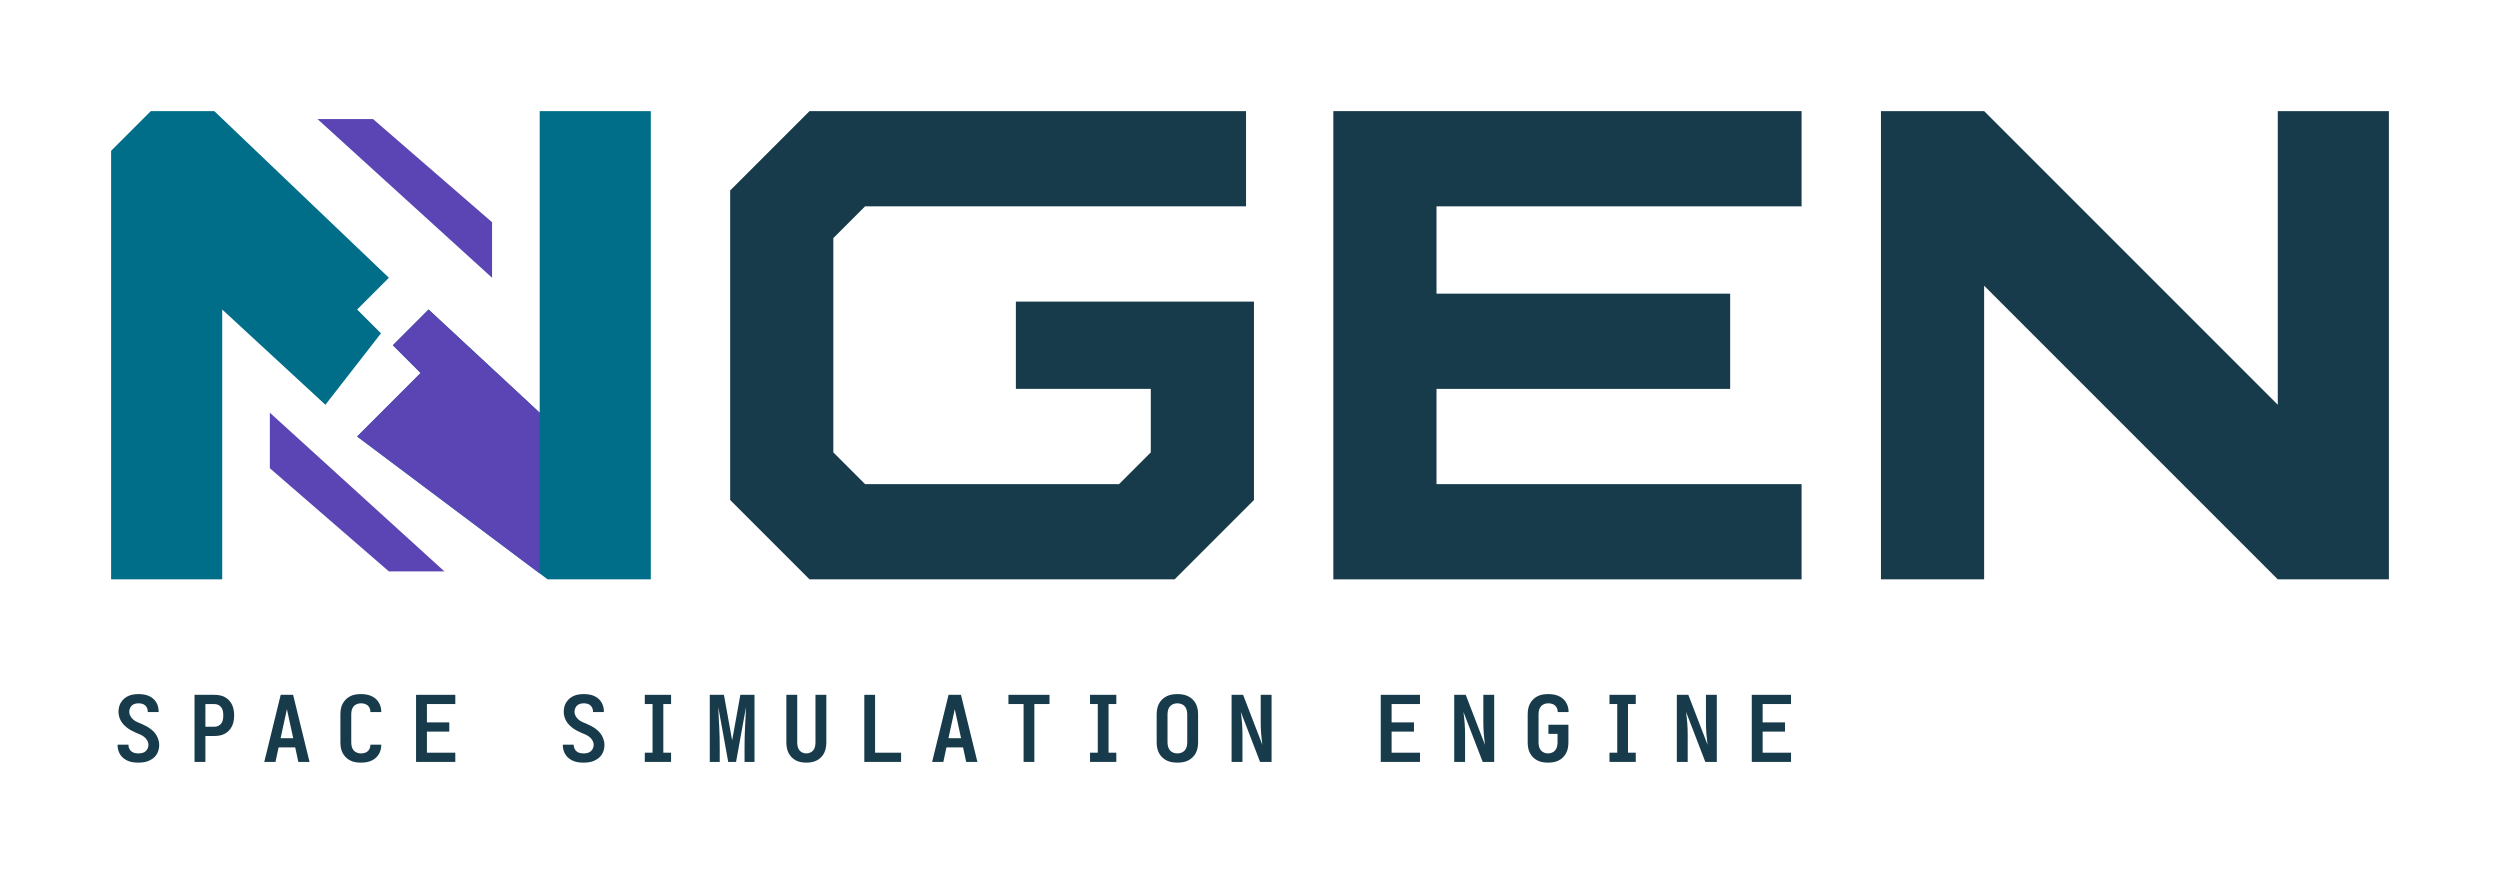
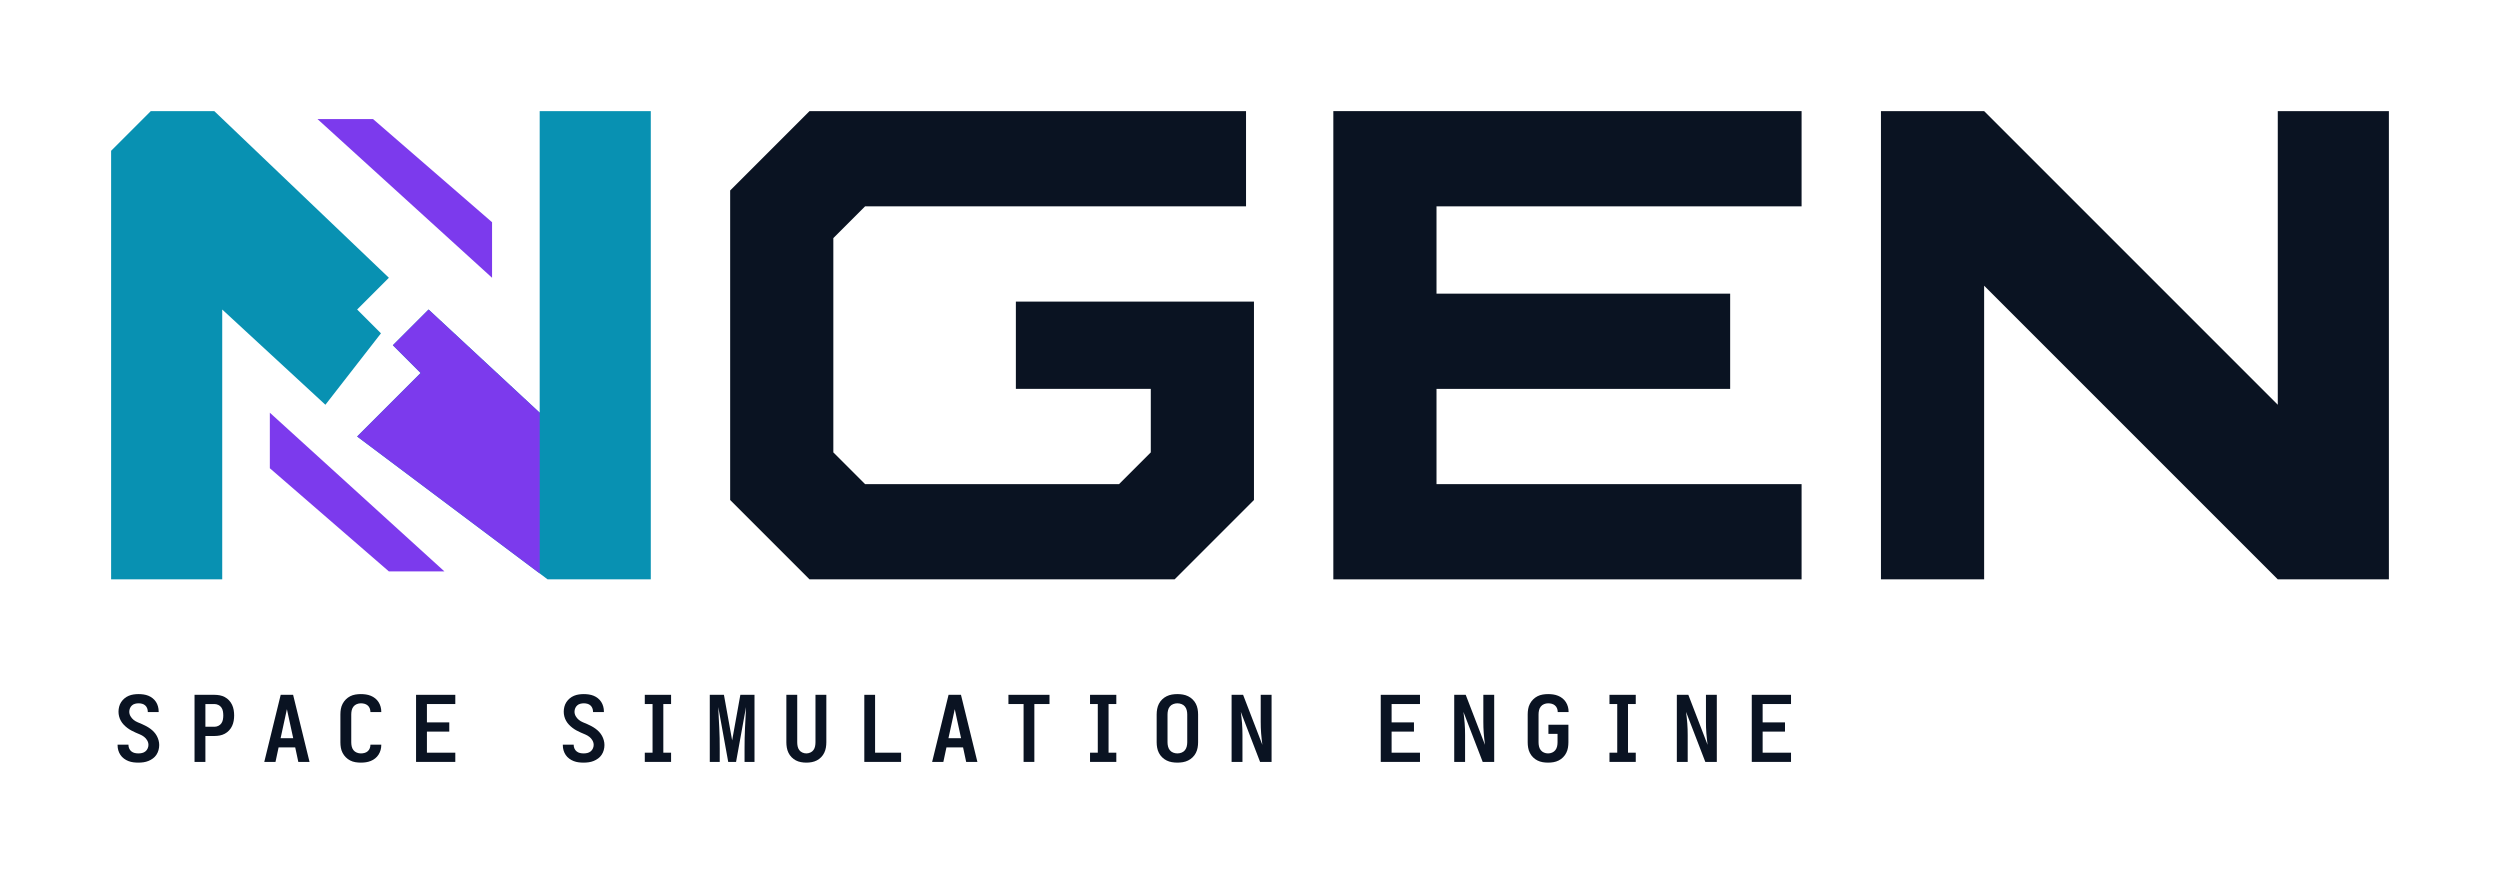
<svg xmlns="http://www.w3.org/2000/svg" viewBox="-14 -14 315 111" width="315" height="111" role="img" aria-labelledby="title">
  <g transform="translate(0 -23.5)">
    <g transform="translate(0 23.5)">
-       <path d="M0 59V5L5 0H13L35 21L31 25L34 28L27 37L14 25V59ZM40 25L54 38V0H68V59H55L31 41L39 33L35.5 29.5Z" fill="#006D89" />
-       <path d="M40 25L54 38V58.25L31 41L39 33L35.5 29.5ZM20 38L42 58H35L20 45Z" fill="#5B45B4" />
+       <path d="M0 59V5L5 0H13L35 21L31 25L34 28L27 37L14 25V59ZM40 25L54 38V0H68V59H55L31 41L39 33L35.5 29.5Z" fill="#0891B2" />
+       <path d="M40 25L54 38V58.25L31 41L39 33L35.5 29.5ZM20 38L42 58H35L20 45Z" fill="#7C3AED" />
      <g transform="rotate(180 34 29.5)">
-         <path d="M20 38L42 58H35L20 45Z" fill="#5B45B4" />
+         <path d="M20 38L42 58H35L20 45Z" fill="#7C3AED" />
      </g>
      <g transform="translate(78 0)">
-         <path d="M10 0H65V12H17L13 16V43L17 47H49L53 43V35H36V24H66V49L56 59H10L0 49V10Z" fill="#173B4B" />
+         <path d="M10 0H65V12H17L13 16V43L17 47H49L53 43V35H36V24H66V49L56 59H10L0 49V10Z" fill="#0A1322" />
      </g>
      <g transform="translate(154 0)">
-         <path d="M0 0H59V12H13V23H50V35H13V47H59V59H0Z" fill="#173B4B" />
+         <path d="M0 0H59V12H13V23H50V35H13V47H59V59H0Z" fill="#0A1322" />
      </g>
      <g transform="translate(223 0)">
-         <path d="M0 0H13L50 37V0H64V59H50L13 22V59H0Z" fill="#173B4B" />
+         <path d="M0 0H13L50 37V0H64V59H50L13 22V59H0Z" fill="#0A1322" />
      </g>
    </g>
  </g>
  <g transform="translate(0 82) scale(0.0115 -0.0115)">
-     <path d="M299 -8Q271 -8 243.5 -4.5Q216 -1 190.0 9.0Q164 19 141.0 36.0Q118 53 102.5 76.0Q87 99 79.0 126.0Q71 153 71 181V189H190V185Q190 165 198.5 146.0Q207 127 223.0 114.5Q239 102 259.0 97.5Q279 93 299 93Q319 93 339.0 97.5Q359 102 375.0 114.5Q391 127 400.0 146.5Q409 166 409 186Q409 212 395.5 235.5Q382 259 361.0 275.0Q340 291 316.0 301.0Q292 311 268.0 321.5Q244 332 221.0 344.5Q198 357 177.0 373.0Q156 389 138.0 408.0Q120 427 107.0 450.0Q94 473 87.5 498.5Q81 524 81 550Q81 578 88.0 605.0Q95 632 110.0 655.0Q125 678 146.5 696.0Q168 714 193.5 724.5Q219 735 246.0 739.0Q273 743 301 743Q328 743 355.5 739.0Q383 735 408.0 725.0Q433 715 455.0 697.5Q477 680 491.5 657.5Q506 635 513.5 608.0Q521 581 521 554V546H402V550Q402 569 395.0 587.5Q388 606 373.5 619.0Q359 632 339.5 637.0Q320 642 301 642Q282 642 262.5 637.0Q243 632 228.5 619.0Q214 606 206.5 587.5Q199 569 199 550Q199 524 212.5 500.5Q226 477 246.5 460.5Q267 444 291.5 434.0Q316 424 340.0 413.5Q364 403 387.0 390.5Q410 378 431.0 362.5Q452 347 470.0 327.5Q488 308 500.5 285.0Q513 262 520.0 236.5Q527 211 527 185Q527 157 519.5 129.5Q512 102 496.5 78.5Q481 55 458.0 38.0Q435 21 409.0 10.5Q383 0 355.0 -4.0Q327 -8 299 -8Z" fill="#173B4B" />
+     <path d="M299 -8Q271 -8 243.5 -4.5Q216 -1 190.0 9.0Q164 19 141.0 36.0Q118 53 102.5 76.0Q87 99 79.0 126.0Q71 153 71 181V189H190V185Q190 165 198.5 146.0Q207 127 223.0 114.5Q239 102 259.0 97.5Q279 93 299 93Q319 93 339.0 97.5Q359 102 375.0 114.5Q391 127 400.0 146.5Q409 166 409 186Q409 212 395.5 235.5Q382 259 361.0 275.0Q340 291 316.0 301.0Q292 311 268.0 321.5Q244 332 221.0 344.5Q198 357 177.0 373.0Q156 389 138.0 408.0Q120 427 107.0 450.0Q94 473 87.5 498.5Q81 524 81 550Q81 578 88.0 605.0Q95 632 110.0 655.0Q125 678 146.5 696.0Q168 714 193.5 724.5Q219 735 246.0 739.0Q273 743 301 743Q328 743 355.5 739.0Q383 735 408.0 725.0Q433 715 455.0 697.5Q477 680 491.5 657.5Q506 635 513.5 608.0Q521 581 521 554V546H402V550Q402 569 395.0 587.5Q388 606 373.5 619.0Q359 632 339.5 637.0Q320 642 301 642Q282 642 262.5 637.0Q243 632 228.5 619.0Q214 606 206.5 587.5Q199 569 199 550Q199 524 212.5 500.5Q226 477 246.5 460.5Q267 444 291.5 434.0Q316 424 340.0 413.5Q364 403 387.0 390.5Q410 378 431.0 362.5Q452 347 470.0 327.5Q488 308 500.5 285.0Q513 262 520.0 236.5Q527 211 527 185Q527 157 519.5 129.5Q512 102 496.5 78.5Q481 55 458.0 38.0Q435 21 409.0 10.5Q383 0 355.0 -4.0Q327 -8 299 -8Z" fill="#0A1322" />
  </g>
  <g transform="translate(9.35 82) scale(0.0115 -0.0115)">
-     <path d="M101 0V735H319Q349 735 378.0 729.5Q407 724 433.0 710.0Q459 696 479.5 674.0Q500 652 512.5 625.0Q525 598 530.0 568.5Q535 539 535 509Q535 480 530.0 450.5Q525 421 512.5 394.0Q500 367 479.5 345.0Q459 323 433.0 309.0Q407 295 378.0 289.5Q349 284 319 284H220V0ZM220 385H319Q341 385 362.0 395.0Q383 405 395.5 423.5Q408 442 412.0 464.5Q416 487 416 509Q416 532 412.0 554.5Q408 577 395.5 595.5Q383 614 362.0 624.0Q341 634 319 634H220Z" fill="#173B4B" />
+     <path d="M101 0V735H319Q349 735 378.0 729.5Q407 724 433.0 710.0Q459 696 479.5 674.0Q500 652 512.5 625.0Q525 598 530.0 568.5Q535 539 535 509Q535 480 530.0 450.5Q525 421 512.5 394.0Q500 367 479.5 345.0Q459 323 433.0 309.0Q407 295 378.0 289.5Q349 284 319 284H220V0ZM220 385H319Q341 385 362.0 395.0Q383 405 395.5 423.5Q408 442 412.0 464.5Q416 487 416 509Q416 532 412.0 554.5Q408 577 395.5 595.5Q383 614 362.0 624.0Q341 634 319 634H220Z" fill="#0A1322" />
  </g>
  <g transform="translate(18.7 82) scale(0.0115 -0.0115)">
-     <path d="M52 0 232 735H368L548 0H425L391 159H209L175 0ZM231 260H369L319 490Q314 512 309.5 534.0Q305 556 300 578Q295 556 290.5 534.0Q286 512 281 490Z" fill="#173B4B" />
+     <path d="M52 0 232 735H368L548 0H425L391 159H209L175 0ZM231 260H369L319 490Q314 512 309.5 534.0Q305 556 300 578Q295 556 290.5 534.0Q286 512 281 490Z" fill="#0A1322" />
  </g>
  <g transform="translate(28.05 82) scale(0.0115 -0.0115)">
-     <path d="M297 -8Q267 -8 237.0 -3.0Q207 2 180.5 15.5Q154 29 132.5 50.5Q111 72 97.0 99.0Q83 126 78.0 155.5Q73 185 73 215V520Q73 550 78.0 579.5Q83 609 97.0 636.0Q111 663 132.5 684.5Q154 706 180.5 719.5Q207 733 237.0 738.0Q267 743 297 743Q325 743 352.5 739.0Q380 735 406.0 724.5Q432 714 454.0 696.5Q476 679 491.0 655.5Q506 632 513.5 605.0Q521 578 521 550V546H402V548Q402 568 394.5 587.0Q387 606 371.5 619.0Q356 632 336.5 637.0Q317 642 297 642Q274 642 252.0 633.0Q230 624 216.0 606.0Q202 588 197.0 565.5Q192 543 192 520V215Q192 192 197.0 169.5Q202 147 216.0 129.0Q230 111 252.0 102.0Q274 93 297 93Q317 93 336.5 98.0Q356 103 371.5 116.0Q387 129 394.5 148.0Q402 167 402 187V189H521V185Q521 157 513.5 130.0Q506 103 491.0 79.5Q476 56 454.0 38.5Q432 21 406.0 10.5Q380 0 352.5 -4.0Q325 -8 297 -8Z" fill="#173B4B" />
+     <path d="M297 -8Q267 -8 237.0 -3.0Q207 2 180.5 15.5Q154 29 132.5 50.5Q111 72 97.0 99.0Q83 126 78.0 155.5Q73 185 73 215V520Q73 550 78.0 579.5Q83 609 97.0 636.0Q111 663 132.5 684.5Q154 706 180.5 719.5Q207 733 237.0 738.0Q267 743 297 743Q325 743 352.5 739.0Q380 735 406.0 724.5Q432 714 454.0 696.5Q476 679 491.0 655.5Q506 632 513.5 605.0Q521 578 521 550V546H402V548Q402 568 394.5 587.0Q387 606 371.5 619.0Q356 632 336.5 637.0Q317 642 297 642Q274 642 252.0 633.0Q230 624 216.0 606.0Q202 588 197.0 565.5Q192 543 192 520V215Q192 192 197.0 169.5Q202 147 216.0 129.0Q230 111 252.0 102.0Q274 93 297 93Q317 93 336.5 98.0Q356 103 371.5 116.0Q387 129 394.5 148.0Q402 167 402 187V189H521V185Q521 157 513.5 130.0Q506 103 491.0 79.5Q476 56 454.0 38.5Q432 21 406.0 10.5Q380 0 352.5 -4.0Q325 -8 297 -8Z" fill="#0A1322" />
  </g>
  <g transform="translate(37.4 82) scale(0.0115 -0.0115)">
-     <path d="M89 0V735H519V634H208V433H453V332H208V101H519V0Z" fill="#173B4B" />
+     <path d="M89 0V735H519V634H208V433H453V332H208V101H519V0Z" fill="#0A1322" />
  </g>
  <g transform="translate(56.1 82) scale(0.0115 -0.0115)">
-     <path d="M299 -8Q271 -8 243.5 -4.5Q216 -1 190.0 9.0Q164 19 141.0 36.0Q118 53 102.5 76.0Q87 99 79.0 126.0Q71 153 71 181V189H190V185Q190 165 198.5 146.0Q207 127 223.0 114.5Q239 102 259.0 97.5Q279 93 299 93Q319 93 339.0 97.5Q359 102 375.0 114.5Q391 127 400.0 146.5Q409 166 409 186Q409 212 395.5 235.5Q382 259 361.0 275.0Q340 291 316.0 301.0Q292 311 268.0 321.5Q244 332 221.0 344.5Q198 357 177.0 373.0Q156 389 138.0 408.0Q120 427 107.0 450.0Q94 473 87.5 498.5Q81 524 81 550Q81 578 88.0 605.0Q95 632 110.0 655.0Q125 678 146.5 696.0Q168 714 193.5 724.5Q219 735 246.0 739.0Q273 743 301 743Q328 743 355.5 739.0Q383 735 408.0 725.0Q433 715 455.0 697.5Q477 680 491.5 657.5Q506 635 513.5 608.0Q521 581 521 554V546H402V550Q402 569 395.0 587.5Q388 606 373.5 619.0Q359 632 339.5 637.0Q320 642 301 642Q282 642 262.5 637.0Q243 632 228.5 619.0Q214 606 206.5 587.5Q199 569 199 550Q199 524 212.5 500.5Q226 477 246.5 460.5Q267 444 291.5 434.0Q316 424 340.0 413.5Q364 403 387.0 390.5Q410 378 431.0 362.5Q452 347 470.0 327.5Q488 308 500.5 285.0Q513 262 520.0 236.5Q527 211 527 185Q527 157 519.5 129.5Q512 102 496.5 78.5Q481 55 458.0 38.0Q435 21 409.0 10.5Q383 0 355.0 -4.0Q327 -8 299 -8Z" fill="#173B4B" />
+     <path d="M299 -8Q271 -8 243.5 -4.5Q216 -1 190.0 9.0Q164 19 141.0 36.0Q118 53 102.5 76.0Q87 99 79.0 126.0Q71 153 71 181V189H190V185Q190 165 198.5 146.0Q207 127 223.0 114.5Q239 102 259.0 97.5Q279 93 299 93Q319 93 339.0 97.5Q359 102 375.0 114.5Q391 127 400.0 146.5Q409 166 409 186Q409 212 395.5 235.5Q382 259 361.0 275.0Q340 291 316.0 301.0Q292 311 268.0 321.5Q244 332 221.0 344.5Q198 357 177.0 373.0Q156 389 138.0 408.0Q120 427 107.0 450.0Q94 473 87.5 498.5Q81 524 81 550Q81 578 88.0 605.0Q95 632 110.0 655.0Q125 678 146.5 696.0Q168 714 193.5 724.5Q219 735 246.0 739.0Q273 743 301 743Q328 743 355.5 739.0Q383 735 408.0 725.0Q433 715 455.0 697.5Q477 680 491.5 657.5Q506 635 513.5 608.0Q521 581 521 554V546H402V550Q402 569 395.0 587.5Q388 606 373.5 619.0Q359 632 339.5 637.0Q320 642 301 642Q282 642 262.5 637.0Q243 632 228.5 619.0Q214 606 206.5 587.5Q199 569 199 550Q199 524 212.5 500.5Q226 477 246.5 460.5Q267 444 291.5 434.0Q316 424 340.0 413.5Q364 403 387.0 390.5Q410 378 431.0 362.5Q452 347 470.0 327.5Q488 308 500.5 285.0Q513 262 520.0 236.5Q527 211 527 185Q527 157 519.5 129.5Q512 102 496.5 78.5Q481 55 458.0 38.0Q435 21 409.0 10.5Q383 0 355.0 -4.0Q327 -8 299 -8Z" fill="#0A1322" />
  </g>
  <g transform="translate(65.45 82) scale(0.0115 -0.0115)">
-     <path d="M156 0V101H241V634H156V735H444V634H359V101H444V0Z" fill="#173B4B" />
+     <path d="M156 0V101H241V634H156V735H444V634H359V101H444V0Z" fill="#0A1322" />
  </g>
  <g transform="translate(74.8 82) scale(0.0115 -0.0115)">
-     <path d="M55 0V735H210L300 236L390 735H545V0H436V147Q436 204 437.0 260.5Q438 317 441.0 374.0Q444 431 447.0 487.5Q450 544 452 601L343 0H257L148 601Q150 544 153.0 487.5Q156 431 159.0 374.0Q162 317 163.0 260.5Q164 204 164 147V0Z" fill="#173B4B" />
+     <path d="M55 0V735H210L300 236L390 735H545V0H436V147Q436 204 437.0 260.5Q438 317 441.0 374.0Q444 431 447.0 487.5Q450 544 452 601L343 0H257L148 601Q150 544 153.0 487.5Q156 431 159.0 374.0Q162 317 163.0 260.5Q164 204 164 147V0Z" fill="#0A1322" />
  </g>
  <g transform="translate(84.15 82) scale(0.0115 -0.0115)">
-     <path d="M300 -8Q270 -8 240.5 -2.5Q211 3 185.0 16.5Q159 30 138.0 51.5Q117 73 104.0 100.0Q91 127 86.0 156.5Q81 186 81 215V735H200V215Q200 193 204.5 170.5Q209 148 222.0 130.0Q235 112 256.5 102.5Q278 93 300 93Q322 93 343.5 102.5Q365 112 378.0 130.0Q391 148 395.5 170.5Q400 193 400 215V735H519V215Q519 186 514.0 156.5Q509 127 496.0 100.0Q483 73 462.0 51.5Q441 30 415.0 16.5Q389 3 359.5 -2.5Q330 -8 300 -8Z" fill="#173B4B" />
+     <path d="M300 -8Q270 -8 240.5 -2.5Q211 3 185.0 16.5Q159 30 138.0 51.5Q117 73 104.0 100.0Q91 127 86.0 156.5Q81 186 81 215V735H200V215Q200 193 204.5 170.5Q209 148 222.0 130.0Q235 112 256.5 102.5Q278 93 300 93Q322 93 343.5 102.5Q365 112 378.0 130.0Q391 148 395.5 170.5Q400 193 400 215V735H519V215Q519 186 514.0 156.5Q509 127 496.0 100.0Q483 73 462.0 51.5Q441 30 415.0 16.5Q389 3 359.5 -2.5Q330 -8 300 -8Z" fill="#0A1322" />
  </g>
  <g transform="translate(93.5 82) scale(0.0115 -0.0115)">
-     <path d="M122 0V735H240V101H525V0Z" fill="#173B4B" />
+     <path d="M122 0V735H240V101H525V0Z" fill="#0A1322" />
  </g>
  <g transform="translate(102.85 82) scale(0.0115 -0.0115)">
-     <path d="M52 0 232 735H368L548 0H425L391 159H209L175 0ZM231 260H369L319 490Q314 512 309.5 534.0Q305 556 300 578Q295 556 290.5 534.0Q286 512 281 490Z" fill="#173B4B" />
+     <path d="M52 0 232 735H368L548 0H425L391 159H209L175 0ZM231 260H369L319 490Q314 512 309.5 534.0Q305 556 300 578Q295 556 290.5 534.0Q286 512 281 490Z" fill="#0A1322" />
  </g>
  <g transform="translate(112.2 82) scale(0.0115 -0.0115)">
-     <path d="M241 0V634H75V735H525V634H359V0Z" fill="#173B4B" />
+     <path d="M241 0V634H75V735H525V634H359V0Z" fill="#0A1322" />
  </g>
  <g transform="translate(121.55 82) scale(0.0115 -0.0115)">
-     <path d="M156 0V101H241V634H156V735H444V634H359V101H444V0Z" fill="#173B4B" />
+     <path d="M156 0V101H241V634H156V735H444V634H359V101H444V0Z" fill="#0A1322" />
  </g>
  <g transform="translate(130.9 82) scale(0.0115 -0.0115)">
-     <path d="M300 -8Q270 -8 240.0 -3.0Q210 2 182.5 15.5Q155 29 133.0 50.5Q111 72 97.5 98.5Q84 125 78.5 155.0Q73 185 73 215V520Q73 550 78.5 580.0Q84 610 97.5 636.5Q111 663 133.0 684.5Q155 706 182.5 719.5Q210 733 240.0 738.0Q270 743 300 743Q330 743 360.0 738.0Q390 733 417.5 719.5Q445 706 467.0 684.5Q489 663 502.5 636.5Q516 610 521.5 580.0Q527 550 527 520V215Q527 185 521.5 155.0Q516 125 502.5 98.5Q489 72 467.0 50.5Q445 29 417.5 15.5Q390 2 360.0 -3.0Q330 -8 300 -8ZM300 93Q323 93 345.5 101.5Q368 110 382.5 128.0Q397 146 402.5 169.0Q408 192 408 215V520Q408 543 402.5 566.0Q397 589 382.5 607.0Q368 625 345.5 633.5Q323 642 300 642Q277 642 254.5 633.5Q232 625 217.5 607.0Q203 589 197.5 566.0Q192 543 192 520V215Q192 192 197.5 169.0Q203 146 217.5 128.0Q232 110 254.5 101.5Q277 93 300 93Z" fill="#173B4B" />
+     <path d="M300 -8Q270 -8 240.0 -3.0Q210 2 182.5 15.5Q155 29 133.0 50.5Q111 72 97.5 98.5Q84 125 78.5 155.0Q73 185 73 215V520Q73 550 78.5 580.0Q84 610 97.5 636.5Q111 663 133.0 684.5Q155 706 182.5 719.5Q210 733 240.0 738.0Q270 743 300 743Q330 743 360.0 738.0Q390 733 417.5 719.5Q445 706 467.0 684.5Q489 663 502.5 636.5Q516 610 521.5 580.0Q527 550 527 520V215Q527 185 521.5 155.0Q516 125 502.5 98.5Q489 72 467.0 50.5Q445 29 417.5 15.5Q390 2 360.0 -3.0Q330 -8 300 -8ZM300 93Q323 93 345.5 101.5Q368 110 382.5 128.0Q397 146 402.5 169.0Q408 192 408 215V520Q408 543 402.5 566.0Q397 589 382.5 607.0Q368 625 345.5 633.5Q323 642 300 642Q277 642 254.5 633.5Q232 625 217.5 607.0Q203 589 197.5 566.0Q192 543 192 520V215Q192 192 197.5 169.0Q203 146 217.5 128.0Q232 110 254.5 101.5Q277 93 300 93Z" fill="#0A1322" />
  </g>
  <g transform="translate(140.25 82) scale(0.0115 -0.0115)">
-     <path d="M81 0V735H207L418 187Q414 218 410.5 250.0Q407 282 404.5 313.5Q402 345 401.0 377.0Q400 409 400 441V735H519V0H393L182 548Q186 517 189.5 485.0Q193 453 195.5 421.5Q198 390 199.0 358.0Q200 326 200 294V0Z" fill="#173B4B" />
+     <path d="M81 0V735H207L418 187Q414 218 410.5 250.0Q407 282 404.5 313.5Q402 345 401.0 377.0Q400 409 400 441V735H519V0H393L182 548Q186 517 189.5 485.0Q193 453 195.5 421.5Q198 390 199.0 358.0Q200 326 200 294V0Z" fill="#0A1322" />
  </g>
  <g transform="translate(158.95 82) scale(0.0115 -0.0115)">
-     <path d="M89 0V735H519V634H208V433H453V332H208V101H519V0Z" fill="#173B4B" />
+     <path d="M89 0V735H519V634H208V433H453V332H208V101H519V0Z" fill="#0A1322" />
  </g>
  <g transform="translate(168.3 82) scale(0.0115 -0.0115)">
-     <path d="M81 0V735H207L418 187Q414 218 410.5 250.0Q407 282 404.5 313.5Q402 345 401.0 377.0Q400 409 400 441V735H519V0H393L182 548Q186 517 189.5 485.0Q193 453 195.5 421.5Q198 390 199.0 358.0Q200 326 200 294V0Z" fill="#173B4B" />
+     <path d="M81 0V735H207L418 187Q414 218 410.5 250.0Q407 282 404.5 313.5Q402 345 401.0 377.0Q400 409 400 441V735H519V0H393L182 548Q186 517 189.5 485.0Q193 453 195.5 421.5Q198 390 199.0 358.0Q200 326 200 294V0Z" fill="#0A1322" />
  </g>
  <g transform="translate(177.65 82) scale(0.0115 -0.0115)">
-     <path d="M296 -8Q266 -8 236.5 -3.0Q207 2 180.0 15.5Q153 29 131.5 50.5Q110 72 96.5 99.0Q83 126 78.0 155.5Q73 185 73 215V520Q73 550 78.0 579.5Q83 609 97.0 636.0Q111 663 132.5 684.5Q154 706 180.5 719.5Q207 733 237.0 738.0Q267 743 297 743Q325 743 352.5 739.0Q380 735 406.0 724.5Q432 714 454.0 696.5Q476 679 491.0 655.5Q506 632 513.5 605.0Q521 578 521 550V546H402V548Q402 568 394.5 587.0Q387 606 371.5 619.0Q356 632 336.5 637.0Q317 642 297 642Q274 642 252.0 633.0Q230 624 216.0 606.0Q202 588 197.0 565.5Q192 543 192 520V215Q192 192 197.0 169.5Q202 147 216.0 129.0Q230 111 251.5 102.0Q273 93 296 93Q319 93 340.5 102.0Q362 111 376.0 129.0Q390 147 395.0 169.5Q400 192 400 215V307H300V407H519V215Q519 185 514.0 155.5Q509 126 495.5 99.0Q482 72 460.5 50.5Q439 29 412.0 15.5Q385 2 355.5 -3.0Q326 -8 296 -8Z" fill="#173B4B" />
+     <path d="M296 -8Q266 -8 236.5 -3.0Q207 2 180.0 15.5Q153 29 131.5 50.5Q110 72 96.5 99.0Q83 126 78.0 155.5Q73 185 73 215V520Q73 550 78.0 579.5Q83 609 97.0 636.0Q111 663 132.5 684.5Q154 706 180.5 719.5Q207 733 237.0 738.0Q267 743 297 743Q325 743 352.5 739.0Q380 735 406.0 724.5Q432 714 454.0 696.5Q476 679 491.0 655.5Q506 632 513.5 605.0Q521 578 521 550V546H402V548Q402 568 394.5 587.0Q387 606 371.5 619.0Q356 632 336.5 637.0Q317 642 297 642Q274 642 252.0 633.0Q230 624 216.0 606.0Q202 588 197.0 565.5Q192 543 192 520V215Q192 192 197.0 169.5Q202 147 216.0 129.0Q230 111 251.5 102.0Q273 93 296 93Q319 93 340.5 102.0Q362 111 376.0 129.0Q390 147 395.0 169.5Q400 192 400 215V307H300V407H519V215Q519 185 514.0 155.5Q509 126 495.5 99.0Q482 72 460.5 50.5Q439 29 412.0 15.5Q385 2 355.5 -3.0Q326 -8 296 -8Z" fill="#0A1322" />
  </g>
  <g transform="translate(187 82) scale(0.0115 -0.0115)">
-     <path d="M156 0V101H241V634H156V735H444V634H359V101H444V0Z" fill="#173B4B" />
+     <path d="M156 0V101H241V634H156V735H444V634H359V101H444V0Z" fill="#0A1322" />
  </g>
  <g transform="translate(196.35 82) scale(0.0115 -0.0115)">
-     <path d="M81 0V735H207L418 187Q414 218 410.5 250.0Q407 282 404.5 313.5Q402 345 401.0 377.0Q400 409 400 441V735H519V0H393L182 548Q186 517 189.5 485.0Q193 453 195.5 421.5Q198 390 199.0 358.0Q200 326 200 294V0Z" fill="#173B4B" />
+     <path d="M81 0V735H207L418 187Q414 218 410.5 250.0Q407 282 404.5 313.5Q402 345 401.0 377.0Q400 409 400 441V735H519V0H393L182 548Q186 517 189.5 485.0Q193 453 195.5 421.5Q198 390 199.0 358.0Q200 326 200 294V0Z" fill="#0A1322" />
  </g>
  <g transform="translate(205.7 82) scale(0.0115 -0.0115)">
-     <path d="M89 0V735H519V634H208V433H453V332H208V101H519V0Z" fill="#173B4B" />
+     <path d="M89 0V735H519V634H208V433H453V332H208V101H519V0Z" fill="#0A1322" />
  </g>
</svg>
